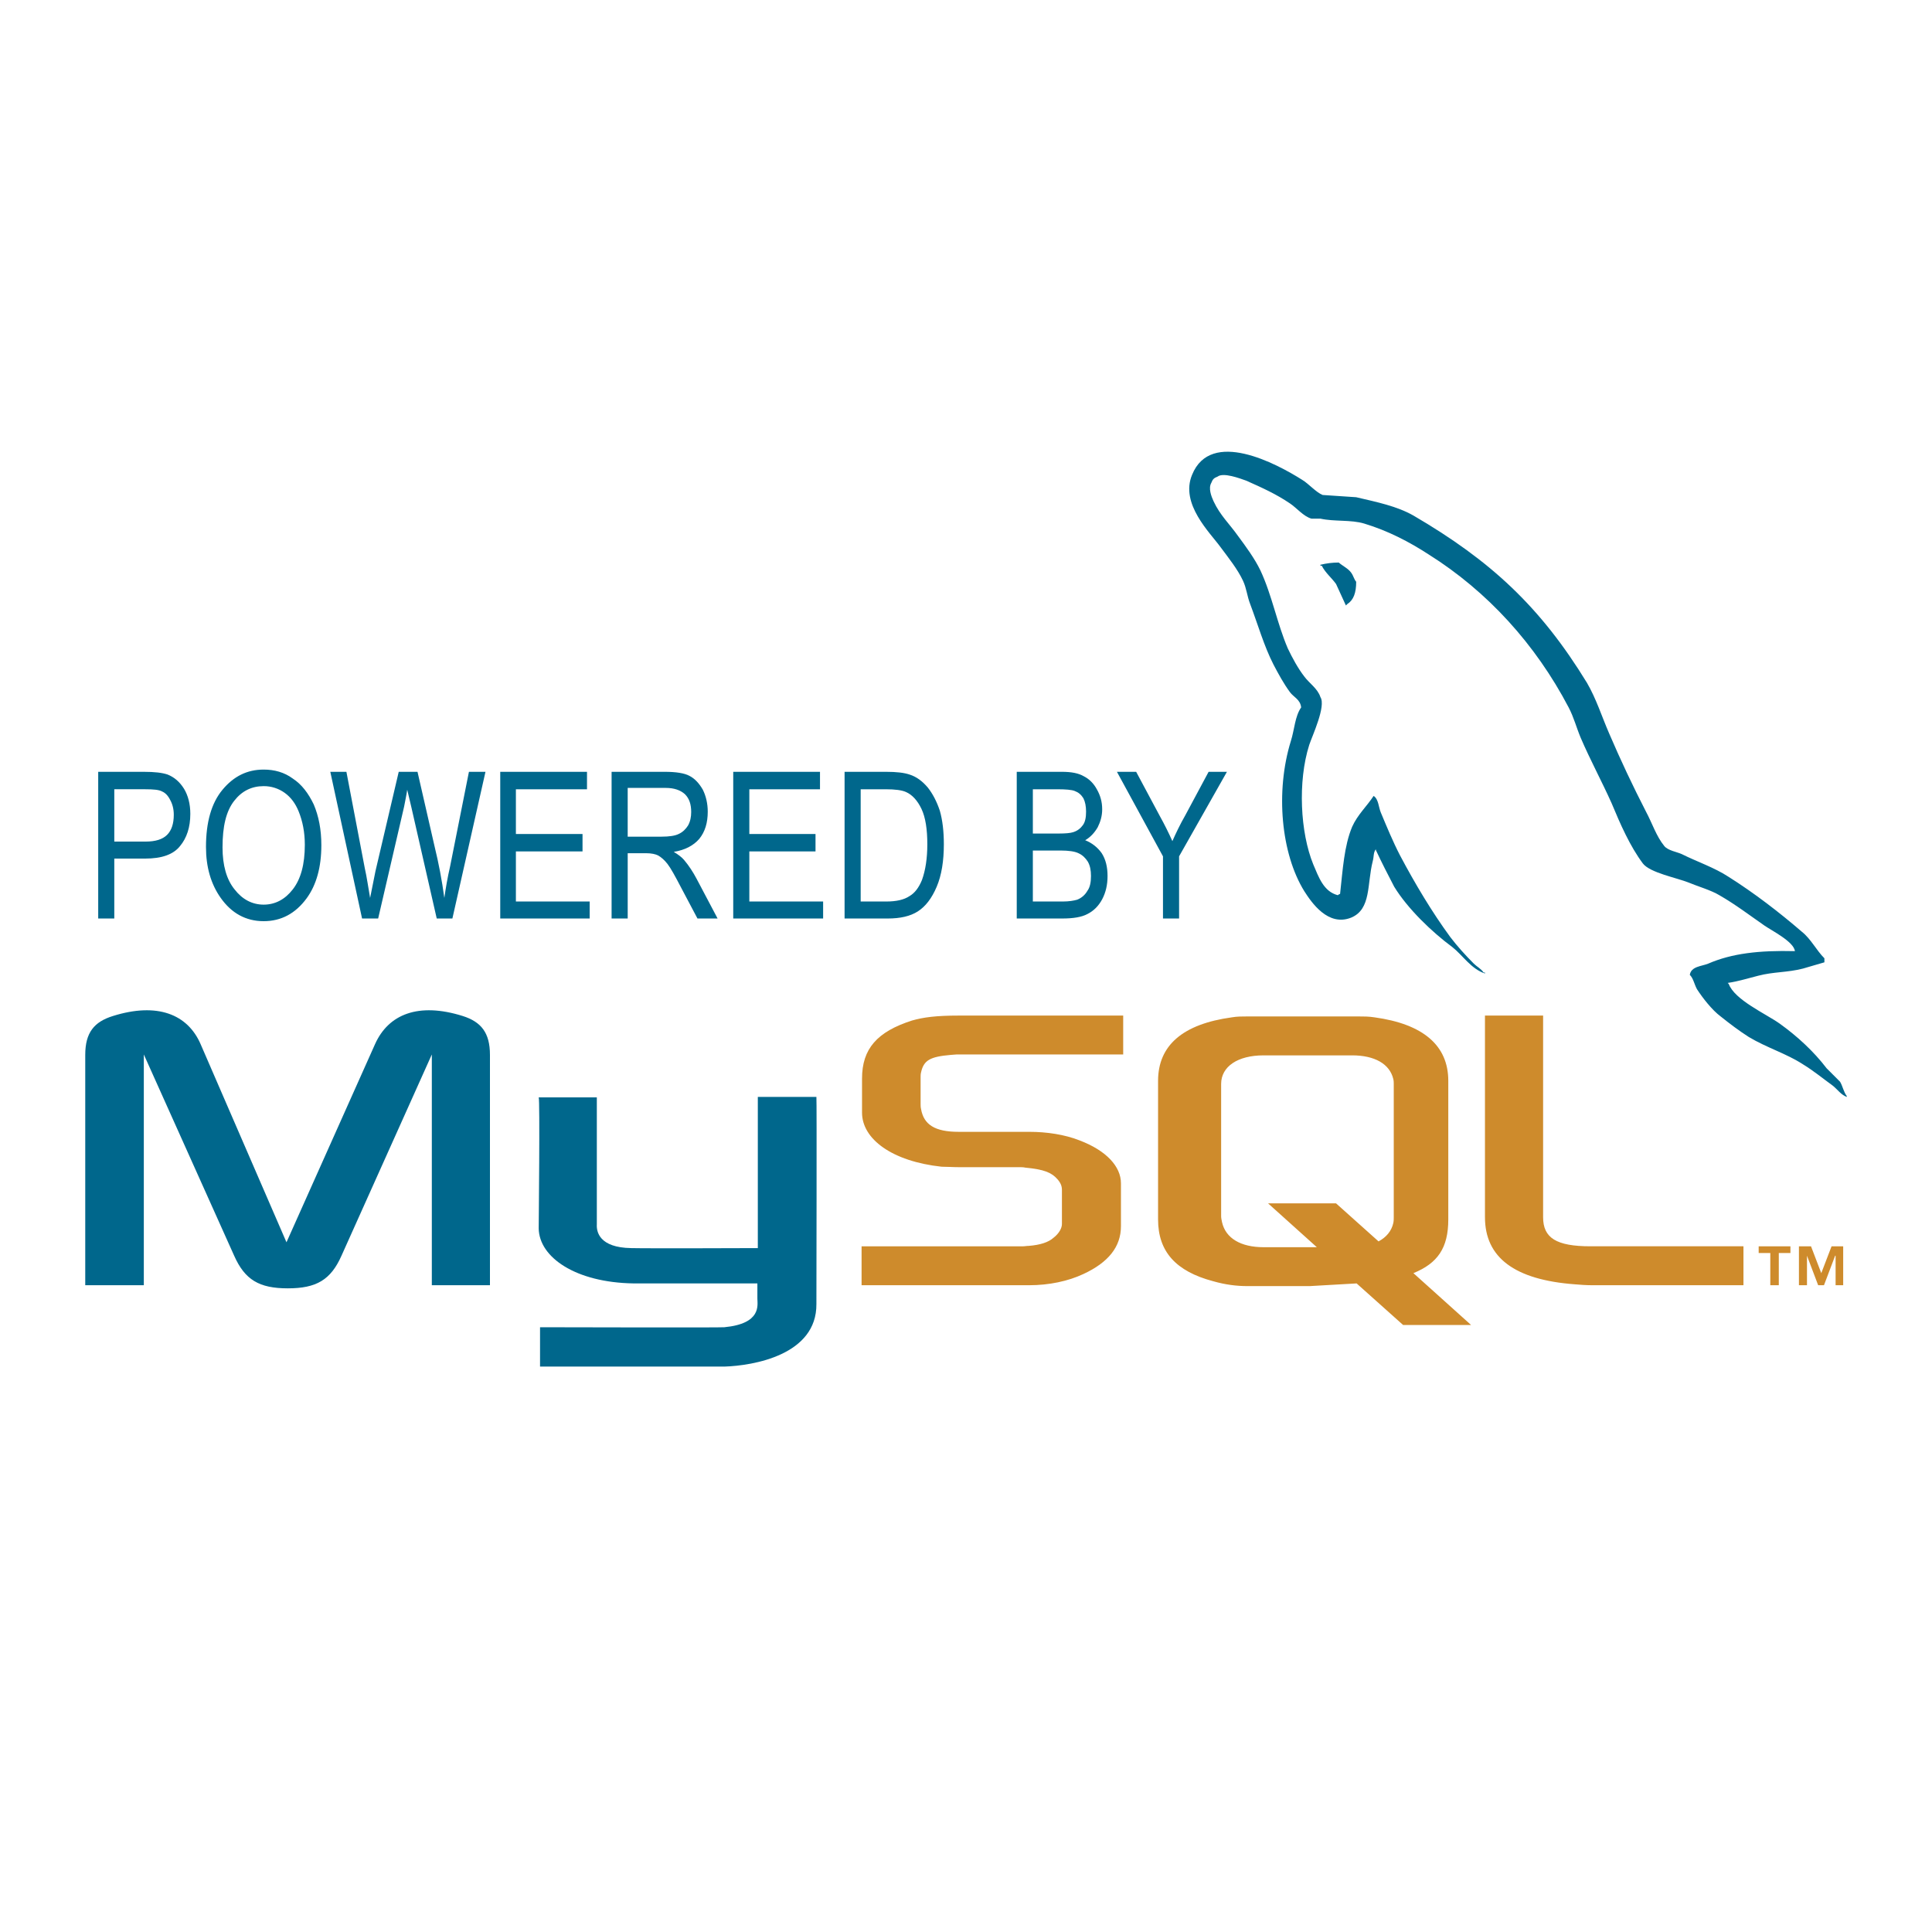
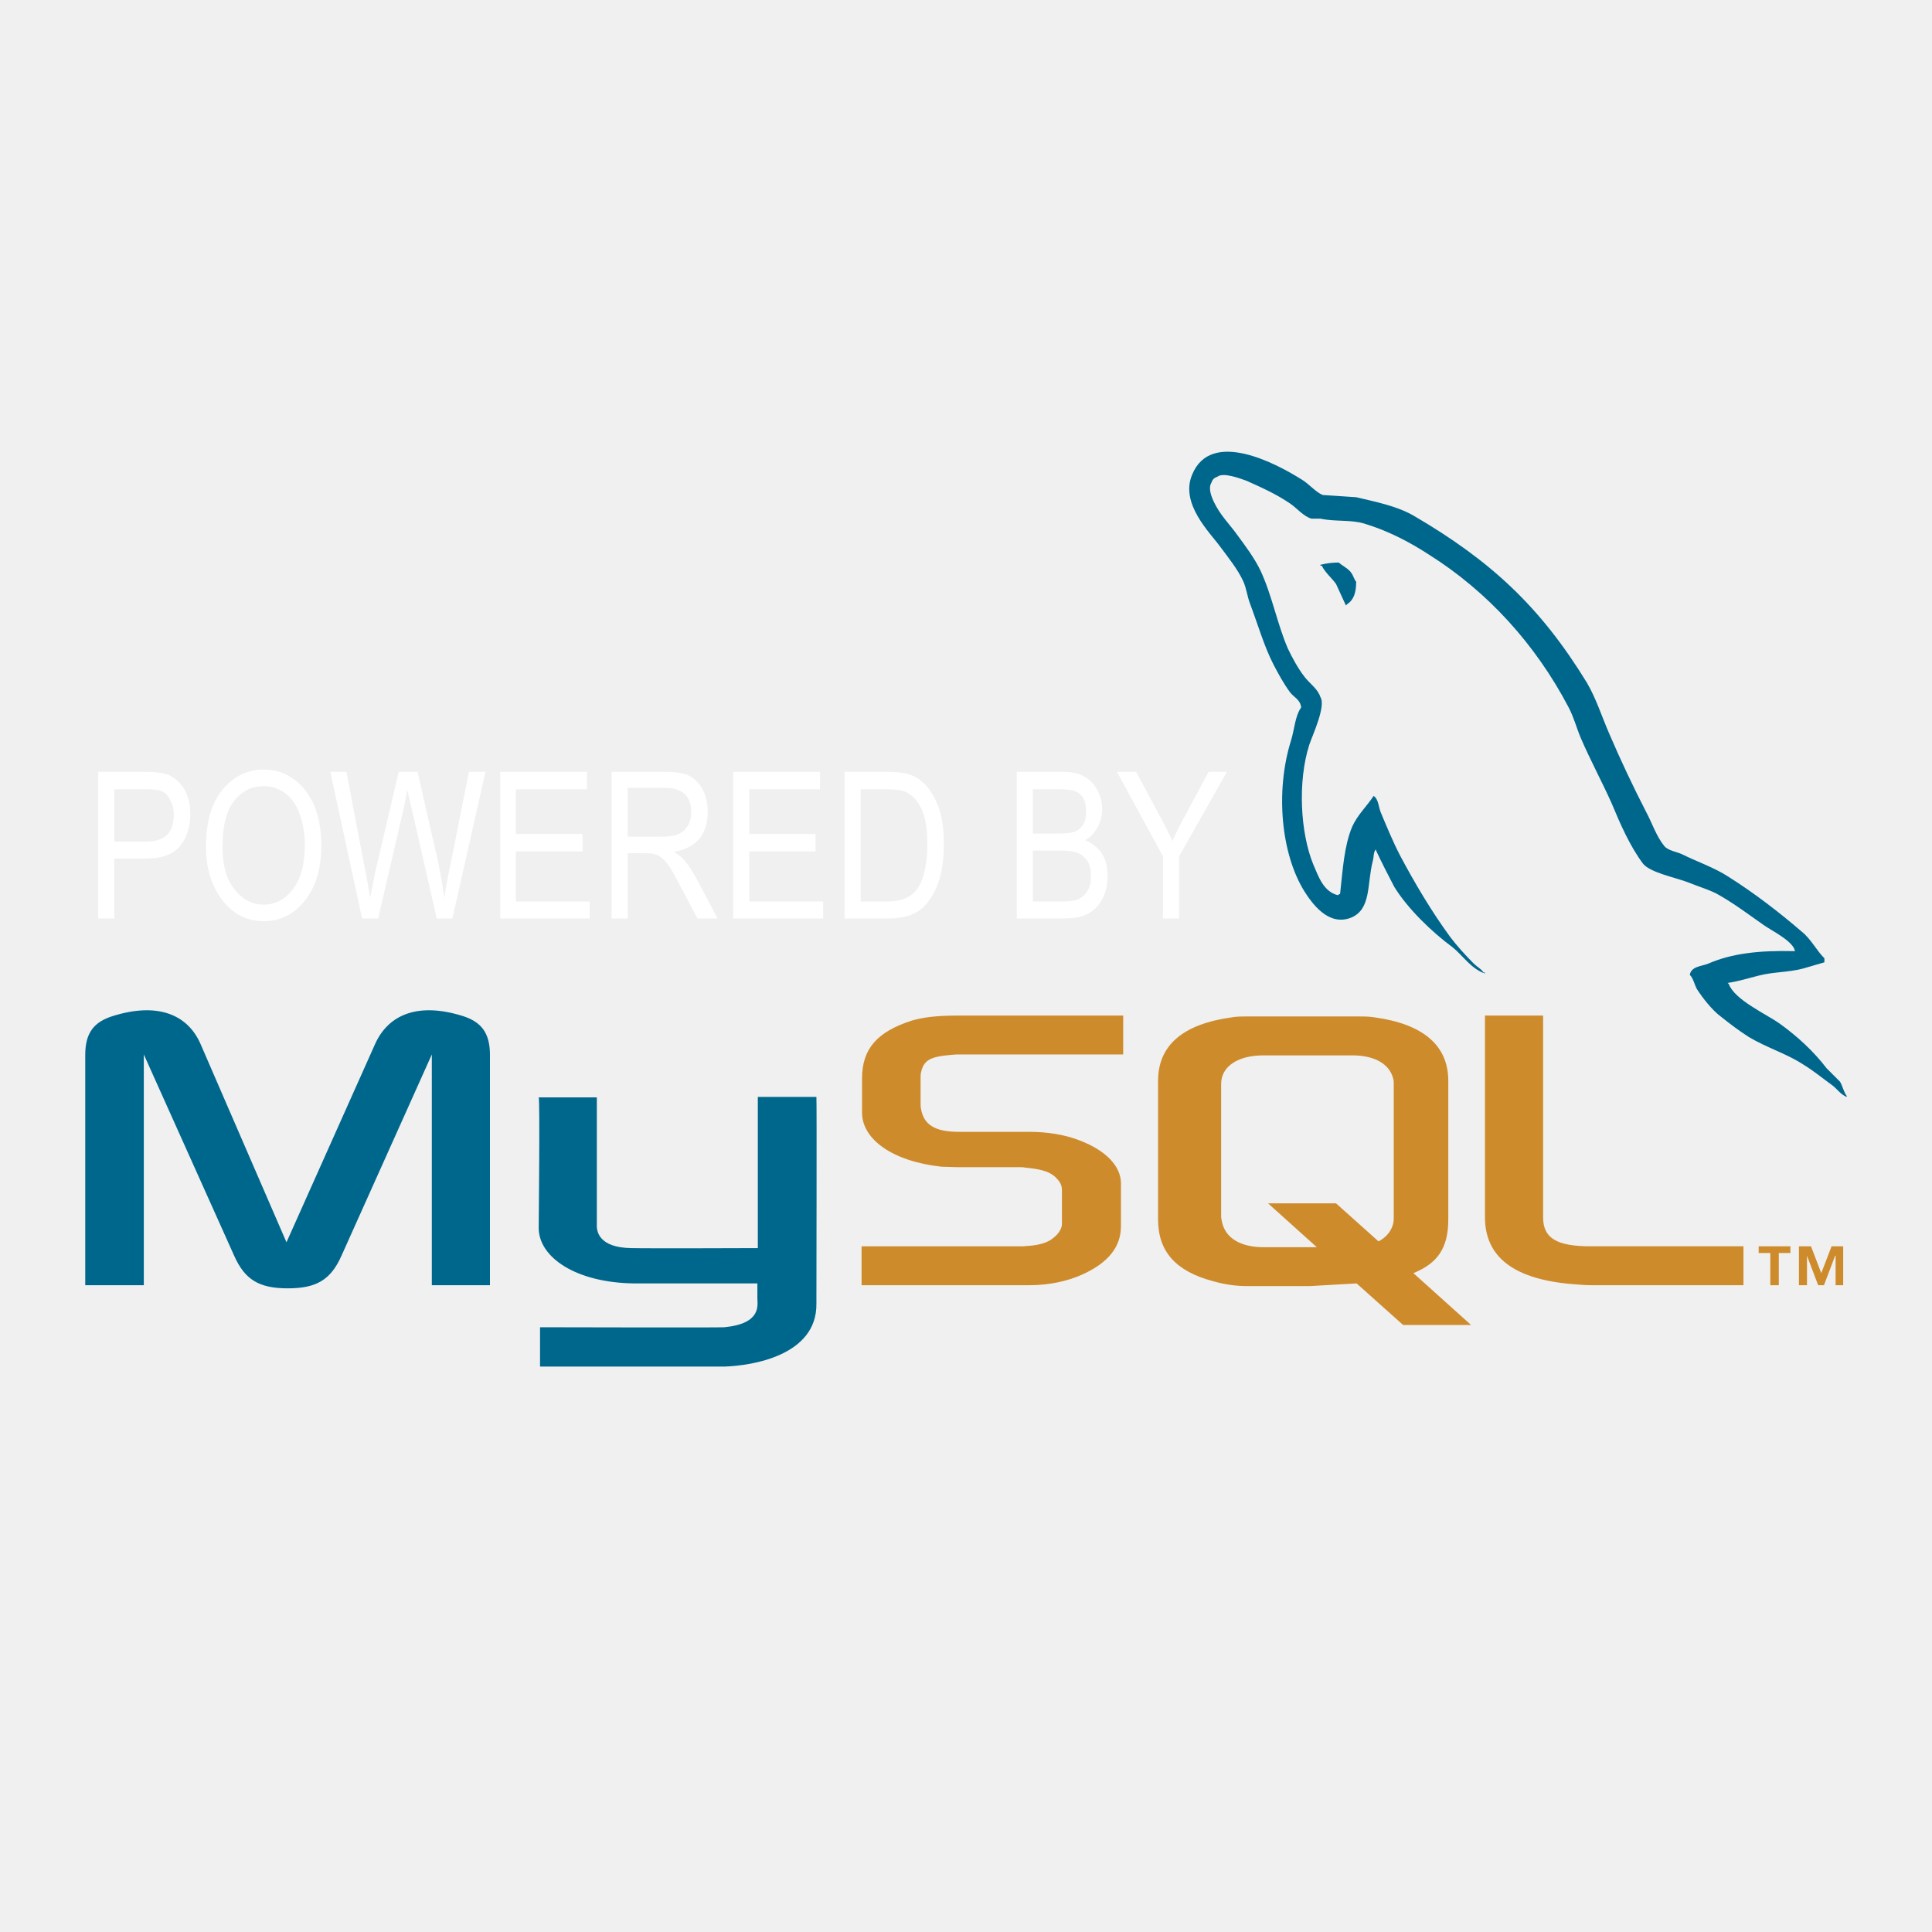
<svg xmlns="http://www.w3.org/2000/svg" width="2500" height="2500" viewBox="0 0 192.756 192.756">
  <g fill-rule="evenodd" clip-rule="evenodd">
-     <path fill="#fff" d="M0 0h192.756v192.756H0V0z" />
+     <path fill="transparent" d="M0 0h192.756v192.756H0V0z" />
    <path d="M8.504 128.227h5.845v-23.023l9.013 20.078c1.07 2.408 2.499 3.256 5.354 3.256 2.856 0 4.284-.848 5.354-3.256l9.013-20.078v23.023h5.8v-22.979c0-2.23-.893-3.303-2.722-3.883-4.417-1.383-7.407-.178-8.745 2.812l-8.834 19.766-8.566-19.766c-1.294-2.99-4.328-4.195-8.745-2.812-1.874.58-2.766 1.652-2.766 3.883v22.979h-.001zM53.746 109.486h5.8v12.672c-.044.713.223 2.32 3.436 2.365 1.606.043 12.537 0 12.626 0v-15.082h5.845c.044 0 0 20.568 0 20.658.044 5.086-6.291 6.156-9.191 6.246H53.88v-3.926s18.338.045 18.382 0c3.748-.357 3.302-2.23 3.302-2.855v-1.518H63.205c-5.756-.088-9.415-2.588-9.459-5.488 0-.267.134-12.937 0-13.072zM179.076 94.896c-3.568-.089-6.291.223-8.656 1.249-.668.268-1.695.268-1.828 1.116.357.355.445.936.713 1.428.58.893 1.518 2.096 2.365 2.721.893.715 1.83 1.428 2.811 2.053 1.785 1.07 3.748 1.65 5.398 2.723 1.027.623 2.008 1.428 2.99 2.141.445.357.803.893 1.383 1.115v-.088c-.312-.402-.402-.982-.67-1.43l-1.338-1.338c-1.293-1.695-2.945-3.213-4.686-4.461-1.383-.982-4.506-2.365-5.086-3.971-.045-.045-.09-.045-.09-.09.982-.135 2.143-.49 3.035-.715 1.518-.4 2.9-.312 4.461-.713.715-.224 1.428-.402 2.143-.625v-.402c-.803-.803-1.338-1.918-2.23-2.632-2.275-1.963-4.775-3.882-7.318-5.488-1.428-.937-3.168-1.517-4.684-2.275-.492-.223-1.385-.357-1.74-.803-.805-.982-1.205-2.276-1.83-3.436a123.45 123.45 0 0 1-3.658-7.764c-.758-1.74-1.295-3.48-2.23-5.087-4.641-7.585-9.594-12.18-17.312-16.687-1.65-.937-3.613-1.338-5.711-1.829-1.115-.09-2.23-.134-3.346-.224-.67-.268-1.383-1.115-2.053-1.517-2.543-1.606-9.102-5.131-10.977-.491-1.205 2.9 1.785 5.756 2.855 7.229.76 1.026 1.695 2.187 2.232 3.346.355.758.4 1.517.713 2.32.758 2.008 1.383 4.194 2.32 6.023.49.937 1.025 1.919 1.65 2.767.357.491 1.027.714 1.115 1.517-.625.892-.668 2.231-1.025 3.346-1.562 5.042-.982 11.244 1.338 14.991.715 1.115 2.365 3.569 4.686 2.633 2.008-.848 1.561-3.347 2.141-5.622.135-.491.045-.848.312-1.205v.089c.58 1.249 1.205 2.454 1.83 3.658 1.338 2.187 3.748 4.507 5.801 6.023 1.025.803 1.873 2.187 3.256 2.632v-.09h-.133c-.268-.4-.67-.579-.982-.892-.803-.803-1.695-1.785-2.365-2.677-1.828-2.499-3.479-5.265-4.996-8.121-.715-1.383-1.34-2.9-1.918-4.283-.225-.535-.225-1.338-.715-1.651-.67 1.026-1.605 1.874-2.143 3.079-.803 1.919-.936 4.283-1.203 6.693-.18.089-.135.044-.225.134-1.426-.357-1.918-1.83-2.453-3.079-1.293-3.168-1.562-8.254-.402-11.913.312-.937 1.697-3.882 1.117-4.774-.27-.848-1.117-1.383-1.607-2.052-.625-.803-1.205-1.874-1.65-2.811-1.07-2.499-1.562-5.265-2.723-7.763-.58-1.205-1.471-2.41-2.23-3.436-.848-1.205-1.785-2.052-2.453-3.48-.223-.491-.535-1.294-.223-1.83.133-.357.268-.491.623-.625.58-.446 2.232.179 2.855.401 1.607.714 2.99 1.339 4.373 2.276.67.446 1.34 1.293 2.143 1.517h.893c1.428.312 3.033.089 4.371.491 2.365.713 4.506 1.829 6.426 3.079 5.889 3.703 10.664 8.968 13.965 15.259.535 1.026.758 1.963 1.205 3.034.938 2.187 2.141 4.417 3.078 6.514.893 2.142 1.83 4.284 3.123 6.023.715.937 3.391 1.428 4.596 1.918.848.357 2.23.758 3.035 1.25 1.561.892 3.033 2.008 4.506 3.034.712.496 2.942 1.611 3.032 2.548z" fill="#00678c" />
    <path d="M133.566 56.124a7.59 7.59 0 0 0-1.828.224v.089h.133c.357.714.982 1.205 1.428 1.829.312.714.67 1.428.982 2.142l.133-.134c.625-.401.893-1.115.893-2.23-.223-.268-.268-.58-.49-.893-.313-.447-.848-.67-1.251-1.027z" fill="#00678c" />
    <path d="M85.96 128.227h16.731c1.963 0 3.881-.402 5.398-1.117 2.498-1.158 3.748-2.721 3.748-4.773v-4.283c0-1.65-1.428-3.256-4.148-4.283-1.473-.58-3.258-.848-4.998-.848h-7.049c-2.365 0-3.48-.715-3.748-2.275-.045-.178-.045-.357-.045-.535v-2.633c0-.178 0-.312.045-.49.268-1.205.892-1.562 2.945-1.74.178 0 .401-.045.58-.045h16.642v-3.881H95.687c-2.365 0-3.57.178-4.685.49-3.48 1.115-4.997 2.811-4.997 5.801v3.391c0 2.633 2.989 4.863 7.942 5.398.58 0 1.115.045 1.695.045h6.024c.223 0 .445 0 .623.045 1.875.178 2.633.49 3.213 1.158.312.357.447.67.447 1.072v3.391c0 .402-.268.938-.848 1.383-.492.447-1.34.715-2.455.803-.223 0-.4.045-.625.045H85.96v3.881zM148.156 121.443c0 4.016 2.945 6.246 8.969 6.693.535.045 1.115.09 1.65.09h15.17v-3.883h-15.26c-3.436 0-4.729-.848-4.729-2.9v-20.121h-5.801v20.121h.001zM115.541 121.666v-13.83c0-3.525 2.453-5.666 7.361-6.336.492-.09 1.072-.09 1.562-.09h11.064c.535 0 1.027 0 1.607.09 4.863.67 7.361 2.811 7.361 6.336v13.83c0 2.857-1.07 4.373-3.48 5.355l5.756 5.176h-6.781l-4.641-4.15-4.686.268h-6.201c-1.07 0-2.186-.133-3.436-.49-3.701-.983-5.486-2.946-5.486-6.159zm6.291-.355c0 .223.045.4.09.625.357 1.605 1.873 2.498 4.148 2.498h5.311l-4.863-4.373h6.781l4.238 3.793c.76-.402 1.295-1.027 1.473-1.83.045-.223.045-.4.045-.58v-13.295c0-.135 0-.312-.045-.492-.357-1.516-1.873-2.363-4.105-2.363h-8.834c-2.588 0-4.238 1.115-4.238 2.855v13.162h-.001zM176.623 128.227h.848v-3.213h1.16v-.67h-3.168v.67h1.16v3.213zm6.514 0h.758v-3.883h-1.16l-1.025 2.678-1.025-2.678h-1.205v3.883h.803v-2.945l1.115 2.945h.58l1.115-2.945h.045v2.945h-.001z" fill="#ce8b2c" />
-     <path d="M9.798 91.639V77.004h4.55c1.071 0 1.83.09 2.365.268.669.268 1.204.714 1.65 1.428.402.669.625 1.517.625 2.499 0 1.339-.356 2.409-1.026 3.213-.669.847-1.83 1.249-3.48 1.249h-3.079v5.979H9.798v-.001zm1.606-7.674h3.123c.982 0 1.695-.223 2.142-.669s.669-1.116.669-2.008c0-.58-.134-1.071-.357-1.473-.223-.446-.491-.713-.803-.847-.312-.179-.893-.224-1.695-.224h-3.079v5.221zM20.551 84.5c0-2.454.536-4.373 1.651-5.711 1.115-1.339 2.454-2.008 4.104-2.008 1.071 0 2.053.268 2.9.892.893.58 1.562 1.472 2.097 2.588.491 1.16.758 2.499.758 4.06 0 2.187-.491 3.972-1.473 5.31-1.115 1.517-2.543 2.275-4.283 2.275-1.784 0-3.212-.803-4.283-2.32-.98-1.382-1.471-3.078-1.471-5.086zm1.651.045c0 1.784.401 3.212 1.205 4.194.758.981 1.74 1.517 2.9 1.517s2.142-.536 2.9-1.517c.803-1.026 1.205-2.499 1.205-4.461 0-1.25-.223-2.365-.625-3.347-.312-.758-.759-1.383-1.383-1.829a3.559 3.559 0 0 0-2.098-.669c-1.205 0-2.186.491-2.944 1.472-.803 1.026-1.16 2.543-1.16 4.64zM36.123 91.639l-3.168-14.635h1.606l1.83 9.593c.223.982.356 2.008.535 2.99l.535-2.677 2.32-9.905h1.874l1.695 7.407a49.46 49.46 0 0 1 .981 5.175c.134-.937.312-2.008.58-3.167l1.874-9.415h1.651L45.135 91.64h-1.562L41.03 80.485l-.402-1.695c-.089.625-.223 1.205-.312 1.695l-2.587 11.154h-1.606zM49.909 91.639V77.004h8.656v1.741h-7.094v4.462h6.648v1.74h-6.648v4.997h7.362v1.695h-8.924zM61.019 91.639V77.004h5.31c1.116 0 1.963.134 2.454.402.536.268.981.759 1.338 1.383.312.625.491 1.383.491 2.187 0 1.115-.268 2.007-.848 2.721-.58.669-1.428 1.116-2.543 1.294.446.268.803.536 1.026.803.491.58.893 1.205 1.249 1.874l2.098 3.971h-2.008l-1.606-3.034c-.625-1.204-1.071-2.008-1.383-2.409-.312-.401-.625-.669-.937-.848-.268-.134-.669-.223-1.205-.223h-1.829v6.514h-1.607zm1.606-8.165h3.391c.758 0 1.338-.089 1.695-.268.401-.179.714-.491.937-.848.223-.401.312-.848.312-1.339 0-.758-.178-1.338-.625-1.784-.446-.401-1.071-.625-1.918-.625h-3.792v4.864zM73.155 91.639V77.004h8.656v1.741h-7.05v4.462h6.603v1.74h-6.603v4.997h7.362v1.695h-8.968zM84.264 91.639V77.004h4.149c1.026 0 1.785.09 2.32.268.714.223 1.294.669 1.829 1.294.491.625.893 1.383 1.205 2.32.268.937.401 2.053.401 3.347 0 1.651-.223 3.079-.714 4.238-.491 1.16-1.115 1.963-1.874 2.454-.758.491-1.785.714-2.989.714h-4.327zm1.607-1.695h2.543c1.026 0 1.785-.179 2.32-.535.536-.312.937-.848 1.249-1.606.357-.981.536-2.186.536-3.569 0-1.473-.178-2.677-.58-3.525-.402-.848-.938-1.428-1.562-1.696-.402-.178-1.071-.268-2.008-.268H85.87v11.199h.001zM101.441 91.639V77.004h4.508c.936 0 1.65.134 2.186.446.535.268.982.714 1.295 1.294.355.625.535 1.25.535 2.008 0 .669-.18 1.25-.447 1.785-.312.535-.713.981-1.248 1.293a3.654 3.654 0 0 1 1.65 1.294c.4.625.58 1.383.58 2.276s-.18 1.65-.535 2.32c-.357.669-.848 1.16-1.473 1.473-.58.312-1.428.446-2.498.446h-4.553zm1.608-8.477h2.588c.668 0 1.16-.044 1.428-.134.445-.134.758-.401.98-.713.225-.312.312-.759.312-1.338 0-.536-.088-.982-.268-1.339-.223-.357-.49-.58-.848-.714-.312-.134-.938-.179-1.785-.179h-2.408v4.417h.001zm0 6.782h2.988c.625 0 1.115-.089 1.428-.179a2.011 2.011 0 0 0 1.027-.892c.268-.357.355-.892.355-1.472s-.088-1.026-.311-1.428c-.225-.357-.535-.669-.938-.848-.357-.178-.982-.268-1.785-.268h-2.766v5.087h.002zM116.031 91.639v-6.202l-4.594-8.433h1.918l2.363 4.417a32.13 32.13 0 0 1 1.25 2.499c.357-.803.758-1.651 1.295-2.588l2.32-4.328h1.828l-4.773 8.433v6.202h-1.607z" fill="#00678c" />
+     <path d="M9.798 91.639V77.004h4.55c1.071 0 1.83.09 2.365.268.669.268 1.204.714 1.65 1.428.402.669.625 1.517.625 2.499 0 1.339-.356 2.409-1.026 3.213-.669.847-1.83 1.249-3.48 1.249h-3.079v5.979H9.798v-.001zm1.606-7.674h3.123c.982 0 1.695-.223 2.142-.669s.669-1.116.669-2.008c0-.58-.134-1.071-.357-1.473-.223-.446-.491-.713-.803-.847-.312-.179-.893-.224-1.695-.224h-3.079v5.221zM20.551 84.5c0-2.454.536-4.373 1.651-5.711 1.115-1.339 2.454-2.008 4.104-2.008 1.071 0 2.053.268 2.9.892.893.58 1.562 1.472 2.097 2.588.491 1.16.758 2.499.758 4.06 0 2.187-.491 3.972-1.473 5.31-1.115 1.517-2.543 2.275-4.283 2.275-1.784 0-3.212-.803-4.283-2.32-.98-1.382-1.471-3.078-1.471-5.086zm1.651.045c0 1.784.401 3.212 1.205 4.194.758.981 1.74 1.517 2.9 1.517s2.142-.536 2.9-1.517c.803-1.026 1.205-2.499 1.205-4.461 0-1.25-.223-2.365-.625-3.347-.312-.758-.759-1.383-1.383-1.829a3.559 3.559 0 0 0-2.098-.669c-1.205 0-2.186.491-2.944 1.472-.803 1.026-1.16 2.543-1.16 4.64zM36.123 91.639l-3.168-14.635h1.606l1.83 9.593c.223.982.356 2.008.535 2.99l.535-2.677 2.32-9.905h1.874l1.695 7.407a49.46 49.46 0 0 1 .981 5.175c.134-.937.312-2.008.58-3.167l1.874-9.415h1.651L45.135 91.64h-1.562L41.03 80.485l-.402-1.695c-.089.625-.223 1.205-.312 1.695l-2.587 11.154h-1.606zM49.909 91.639V77.004h8.656v1.741h-7.094v4.462h6.648v1.74h-6.648v4.997h7.362v1.695h-8.924zM61.019 91.639V77.004h5.31c1.116 0 1.963.134 2.454.402.536.268.981.759 1.338 1.383.312.625.491 1.383.491 2.187 0 1.115-.268 2.007-.848 2.721-.58.669-1.428 1.116-2.543 1.294.446.268.803.536 1.026.803.491.58.893 1.205 1.249 1.874l2.098 3.971h-2.008l-1.606-3.034c-.625-1.204-1.071-2.008-1.383-2.409-.312-.401-.625-.669-.937-.848-.268-.134-.669-.223-1.205-.223h-1.829v6.514h-1.607zm1.606-8.165h3.391c.758 0 1.338-.089 1.695-.268.401-.179.714-.491.937-.848.223-.401.312-.848.312-1.339 0-.758-.178-1.338-.625-1.784-.446-.401-1.071-.625-1.918-.625h-3.792v4.864zM73.155 91.639V77.004h8.656v1.741h-7.05v4.462h6.603v1.74h-6.603v4.997h7.362v1.695h-8.968zM84.264 91.639V77.004h4.149c1.026 0 1.785.09 2.32.268.714.223 1.294.669 1.829 1.294.491.625.893 1.383 1.205 2.32.268.937.401 2.053.401 3.347 0 1.651-.223 3.079-.714 4.238-.491 1.16-1.115 1.963-1.874 2.454-.758.491-1.785.714-2.989.714h-4.327zm1.607-1.695h2.543c1.026 0 1.785-.179 2.32-.535.536-.312.937-.848 1.249-1.606.357-.981.536-2.186.536-3.569 0-1.473-.178-2.677-.58-3.525-.402-.848-.938-1.428-1.562-1.696-.402-.178-1.071-.268-2.008-.268H85.87v11.199h.001zM101.441 91.639V77.004h4.508c.936 0 1.65.134 2.186.446.535.268.982.714 1.295 1.294.355.625.535 1.25.535 2.008 0 .669-.18 1.25-.447 1.785-.312.535-.713.981-1.248 1.293a3.654 3.654 0 0 1 1.65 1.294c.4.625.58 1.383.58 2.276s-.18 1.65-.535 2.32c-.357.669-.848 1.16-1.473 1.473-.58.312-1.428.446-2.498.446h-4.553zm1.608-8.477h2.588c.668 0 1.16-.044 1.428-.134.445-.134.758-.401.98-.713.225-.312.312-.759.312-1.338 0-.536-.088-.982-.268-1.339-.223-.357-.49-.58-.848-.714-.312-.134-.938-.179-1.785-.179h-2.408v4.417h.001zm0 6.782h2.988c.625 0 1.115-.089 1.428-.179a2.011 2.011 0 0 0 1.027-.892c.268-.357.355-.892.355-1.472s-.088-1.026-.311-1.428c-.225-.357-.535-.669-.938-.848-.357-.178-.982-.268-1.785-.268h-2.766v5.087h.002zM116.031 91.639v-6.202l-4.594-8.433h1.918l2.363 4.417a32.13 32.13 0 0 1 1.25 2.499c.357-.803.758-1.651 1.295-2.588l2.32-4.328h1.828l-4.773 8.433v6.202h-1.607z" fill="#fff" />
  </g>
</svg>
